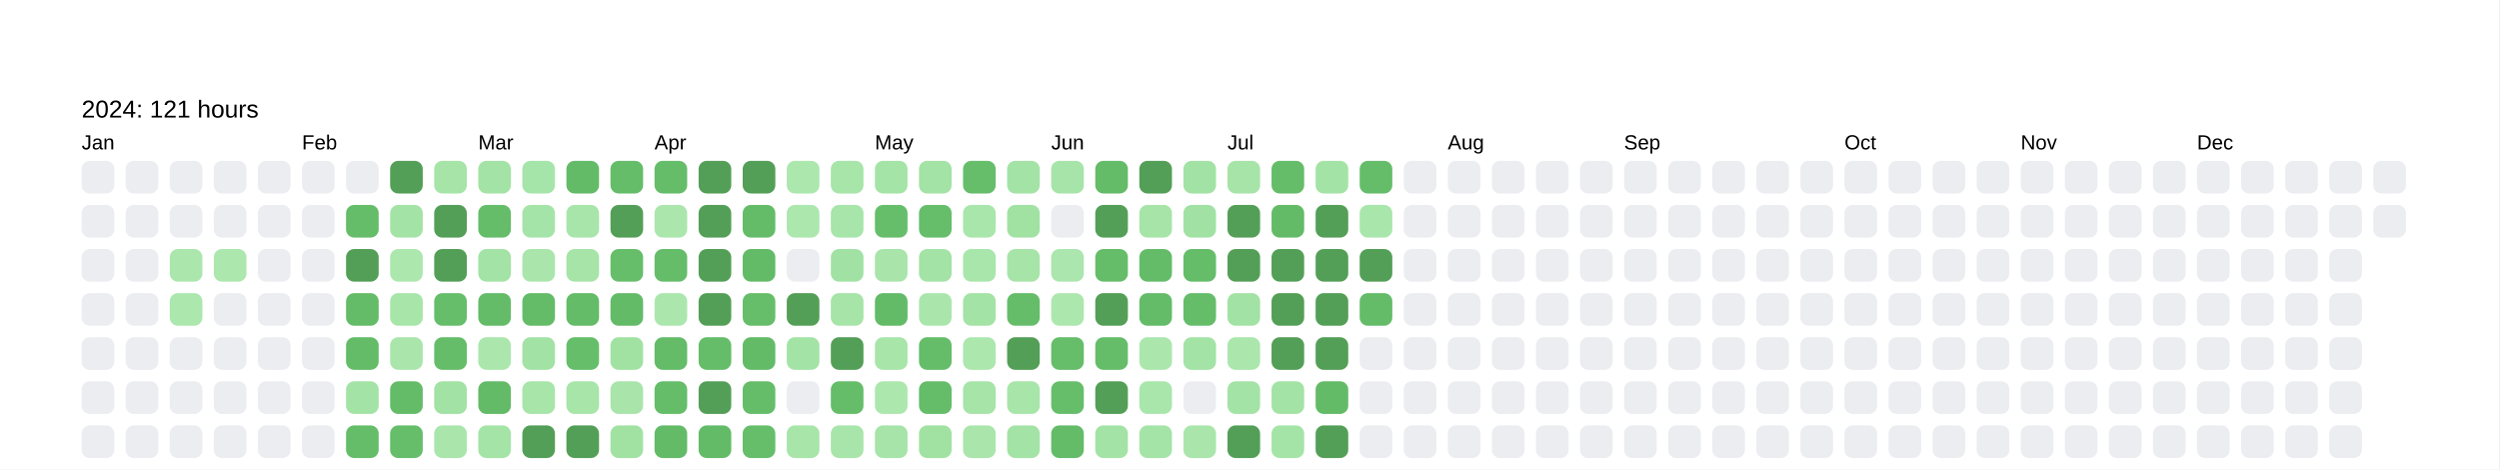
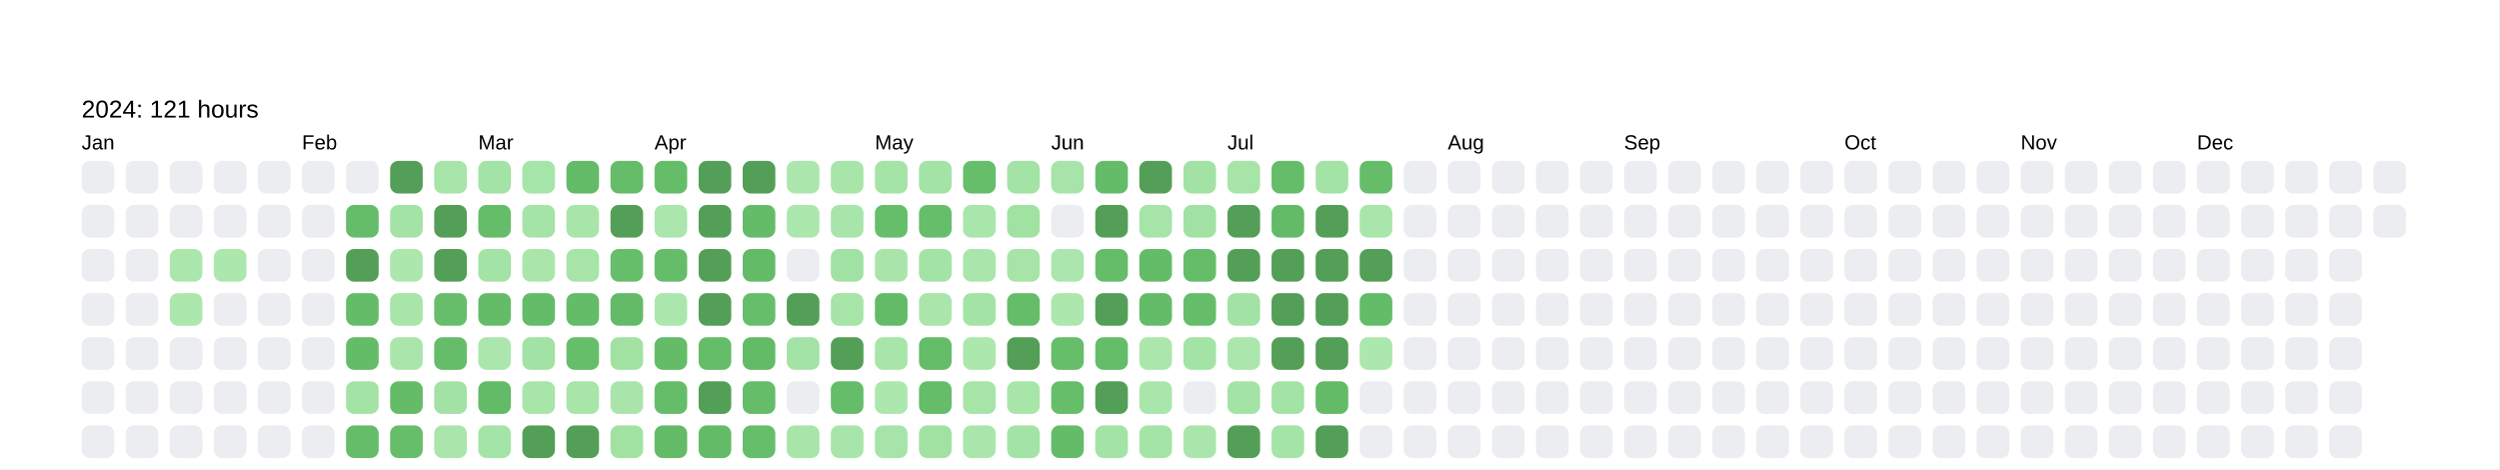
<svg xmlns="http://www.w3.org/2000/svg" baseProfile="full" height="57.5mm" version="1.1" viewBox="0,0,306.2,57.5" width="306.2mm">
  <defs />
  <rect fill="#FFFFFF" height="57.5" width="306.2" x="0" y="0" />
  <text fill="#000000" style="font-size:6px; font-family:Arial; font-weight:bold;" x="10" y="10" />
  <text fill="#000000" style="font-size:3px; font-family:Arial;" x="10" y="14.4">2024: 121 hours</text>
  <text fill="#000000" style="font-size:2.5px; font-family:Arial" x="10" y="18.3">Jan</text>
  <rect fill="#EBEDF0" height="4" rx="1" ry="1" width="4" x="10" y="19.7" />
  <rect fill="#EBEDF0" height="4" rx="1" ry="1" width="4" x="10" y="25.1" />
  <rect fill="#EBEDF0" height="4" rx="1" ry="1" width="4" x="10" y="30.5" />
  <rect fill="#EBEDF0" height="4" rx="1" ry="1" width="4" x="10" y="35.9" />
  <rect fill="#EBEDF0" height="4" rx="1" ry="1" width="4" x="10" y="41.3" />
  <rect fill="#EBEDF0" height="4" rx="1" ry="1" width="4" x="10" y="46.7" />
  <rect fill="#EBEDF0" height="4" rx="1" ry="1" width="4" x="10" y="52.1" />
  <rect fill="#EBEDF0" height="4" rx="1" ry="1" width="4" x="15.4" y="19.7" />
  <rect fill="#EBEDF0" height="4" rx="1" ry="1" width="4" x="15.4" y="25.1" />
  <rect fill="#EBEDF0" height="4" rx="1" ry="1" width="4" x="15.4" y="30.5" />
  <rect fill="#EBEDF0" height="4" rx="1" ry="1" width="4" x="15.4" y="35.9" />
  <rect fill="#EBEDF0" height="4" rx="1" ry="1" width="4" x="15.4" y="41.3" />
  <rect fill="#EBEDF0" height="4" rx="1" ry="1" width="4" x="15.4" y="46.7" />
  <rect fill="#EBEDF0" height="4" rx="1" ry="1" width="4" x="15.4" y="52.1" />
  <rect fill="#EBEDF0" height="4" rx="1" ry="1" width="4" x="20.8" y="19.7" />
  <rect fill="#EBEDF0" height="4" rx="1" ry="1" width="4" x="20.8" y="25.1" />
  <rect fill="#abe7ad" height="4" rx="1" ry="1" width="4" x="20.8" y="30.5" />
  <rect fill="#ace7ae" height="4" rx="1" ry="1" width="4" x="20.8" y="35.9" />
  <rect fill="#EBEDF0" height="4" rx="1" ry="1" width="4" x="20.8" y="41.3" />
  <rect fill="#EBEDF0" height="4" rx="1" ry="1" width="4" x="20.8" y="46.7" />
  <rect fill="#EBEDF0" height="4" rx="1" ry="1" width="4" x="20.8" y="52.1" />
  <rect fill="#EBEDF0" height="4" rx="1" ry="1" width="4" x="26.2" y="19.7" />
  <rect fill="#EBEDF0" height="4" rx="1" ry="1" width="4" x="26.2" y="25.1" />
  <rect fill="#ace7ae" height="4" rx="1" ry="1" width="4" x="26.2" y="30.5" />
  <rect fill="#EBEDF0" height="4" rx="1" ry="1" width="4" x="26.2" y="35.9" />
  <rect fill="#EBEDF0" height="4" rx="1" ry="1" width="4" x="26.2" y="41.3" />
  <rect fill="#EBEDF0" height="4" rx="1" ry="1" width="4" x="26.2" y="46.7" />
  <rect fill="#EBEDF0" height="4" rx="1" ry="1" width="4" x="26.2" y="52.1" />
  <rect fill="#EBEDF0" height="4" rx="1" ry="1" width="4" x="31.6" y="19.7" />
  <rect fill="#EBEDF0" height="4" rx="1" ry="1" width="4" x="31.6" y="25.1" />
  <rect fill="#EBEDF0" height="4" rx="1" ry="1" width="4" x="31.6" y="30.5" />
  <rect fill="#EBEDF0" height="4" rx="1" ry="1" width="4" x="31.6" y="35.9" />
  <rect fill="#EBEDF0" height="4" rx="1" ry="1" width="4" x="31.6" y="41.3" />
  <rect fill="#EBEDF0" height="4" rx="1" ry="1" width="4" x="31.6" y="46.7" />
  <rect fill="#EBEDF0" height="4" rx="1" ry="1" width="4" x="31.6" y="52.1" />
  <text fill="#000000" style="font-size:2.5px; font-family:Arial" x="37.0" y="18.3">Feb</text>
  <rect fill="#EBEDF0" height="4" rx="1" ry="1" width="4" x="37.0" y="19.7" />
  <rect fill="#EBEDF0" height="4" rx="1" ry="1" width="4" x="37.0" y="25.1" />
  <rect fill="#EBEDF0" height="4" rx="1" ry="1" width="4" x="37.0" y="30.5" />
  <rect fill="#EBEDF0" height="4" rx="1" ry="1" width="4" x="37.0" y="35.9" />
  <rect fill="#EBEDF0" height="4" rx="1" ry="1" width="4" x="37.0" y="41.3" />
  <rect fill="#EBEDF0" height="4" rx="1" ry="1" width="4" x="37.0" y="46.7" />
  <rect fill="#EBEDF0" height="4" rx="1" ry="1" width="4" x="37.0" y="52.1" />
  <rect fill="#EBEDF0" height="4" rx="1" ry="1" width="4" x="42.4" y="19.7" />
  <rect fill="#65bc69" height="4" rx="1" ry="1" width="4" x="42.4" y="25.1" />
  <rect fill="#549F57" height="4" rx="1" ry="1" width="4" x="42.4" y="30.5" />
  <rect fill="#64bc68" height="4" rx="1" ry="1" width="4" x="42.4" y="35.9" />
  <rect fill="#64bc69" height="4" rx="1" ry="1" width="4" x="42.4" y="41.3" />
  <rect fill="#a4e3a6" height="4" rx="1" ry="1" width="4" x="42.4" y="46.7" />
  <rect fill="#65bd6a" height="4" rx="1" ry="1" width="4" x="42.4" y="52.1" />
  <rect fill="#549F57" height="4" rx="1" ry="1" width="4" x="47.8" y="19.7" />
  <rect fill="#a4e3a6" height="4" rx="1" ry="1" width="4" x="47.8" y="25.1" />
  <rect fill="#ace7ae" height="4" rx="1" ry="1" width="4" x="47.8" y="30.5" />
  <rect fill="#a7e5a9" height="4" rx="1" ry="1" width="4" x="47.8" y="35.9" />
  <rect fill="#aae6ac" height="4" rx="1" ry="1" width="4" x="47.8" y="41.3" />
  <rect fill="#64bc69" height="4" rx="1" ry="1" width="4" x="47.8" y="46.7" />
  <rect fill="#66bd6a" height="4" rx="1" ry="1" width="4" x="47.8" y="52.1" />
  <rect fill="#a6e4a8" height="4" rx="1" ry="1" width="4" x="53.2" y="19.7" />
  <rect fill="#549F57" height="4" rx="1" ry="1" width="4" x="53.2" y="25.1" />
  <rect fill="#549F57" height="4" rx="1" ry="1" width="4" x="53.2" y="30.5" />
  <rect fill="#66be6b" height="4" rx="1" ry="1" width="4" x="53.2" y="35.9" />
  <rect fill="#65bd6a" height="4" rx="1" ry="1" width="4" x="53.2" y="41.3" />
  <rect fill="#a2e2a4" height="4" rx="1" ry="1" width="4" x="53.2" y="46.7" />
  <rect fill="#aae6ac" height="4" rx="1" ry="1" width="4" x="53.2" y="52.1" />
  <text fill="#000000" style="font-size:2.5px; font-family:Arial" x="58.6" y="18.3">Mar</text>
  <rect fill="#a3e3a5" height="4" rx="1" ry="1" width="4" x="58.6" y="19.7" />
  <rect fill="#65bd6a" height="4" rx="1" ry="1" width="4" x="58.6" y="25.1" />
  <rect fill="#a3e3a5" height="4" rx="1" ry="1" width="4" x="58.6" y="30.5" />
  <rect fill="#64bc69" height="4" rx="1" ry="1" width="4" x="58.6" y="35.9" />
  <rect fill="#abe7ad" height="4" rx="1" ry="1" width="4" x="58.6" y="41.3" />
  <rect fill="#63bb68" height="4" rx="1" ry="1" width="4" x="58.6" y="46.7" />
  <rect fill="#a5e4a7" height="4" rx="1" ry="1" width="4" x="58.6" y="52.1" />
  <rect fill="#a6e5a9" height="4" rx="1" ry="1" width="4" x="64" y="19.7" />
  <rect fill="#a5e4a8" height="4" rx="1" ry="1" width="4" x="64" y="25.1" />
  <rect fill="#aae6ac" height="4" rx="1" ry="1" width="4" x="64" y="30.5" />
  <rect fill="#64bc68" height="4" rx="1" ry="1" width="4" x="64" y="35.9" />
  <rect fill="#a2e2a4" height="4" rx="1" ry="1" width="4" x="64" y="41.3" />
  <rect fill="#a7e5a9" height="4" rx="1" ry="1" width="4" x="64" y="46.7" />
  <rect fill="#549F57" height="4" rx="1" ry="1" width="4" x="64" y="52.1" />
  <rect fill="#63bb68" height="4" rx="1" ry="1" width="4" x="69.4" y="19.7" />
  <rect fill="#a8e5aa" height="4" rx="1" ry="1" width="4" x="69.4" y="25.1" />
  <rect fill="#a6e4a8" height="4" rx="1" ry="1" width="4" x="69.4" y="30.5" />
  <rect fill="#64bb68" height="4" rx="1" ry="1" width="4" x="69.4" y="35.9" />
  <rect fill="#66be6a" height="4" rx="1" ry="1" width="4" x="69.4" y="41.3" />
  <rect fill="#a7e5a9" height="4" rx="1" ry="1" width="4" x="69.4" y="46.7" />
  <rect fill="#549F57" height="4" rx="1" ry="1" width="4" x="69.4" y="52.1" />
  <rect fill="#65bd6a" height="4" rx="1" ry="1" width="4" x="74.8" y="19.7" />
  <rect fill="#549F57" height="4" rx="1" ry="1" width="4" x="74.8" y="25.1" />
  <rect fill="#66be6b" height="4" rx="1" ry="1" width="4" x="74.8" y="30.5" />
  <rect fill="#63bb68" height="4" rx="1" ry="1" width="4" x="74.8" y="35.9" />
  <rect fill="#a1e2a3" height="4" rx="1" ry="1" width="4" x="74.8" y="41.3" />
  <rect fill="#a9e5ab" height="4" rx="1" ry="1" width="4" x="74.8" y="46.7" />
  <rect fill="#a1e2a3" height="4" rx="1" ry="1" width="4" x="74.8" y="52.1" />
  <text fill="#000000" style="font-size:2.5px; font-family:Arial" x="80.2" y="18.3">Apr</text>
  <rect fill="#65bd6a" height="4" rx="1" ry="1" width="4" x="80.2" y="19.7" />
  <rect fill="#abe6ad" height="4" rx="1" ry="1" width="4" x="80.2" y="25.1" />
  <rect fill="#65bd69" height="4" rx="1" ry="1" width="4" x="80.2" y="30.5" />
  <rect fill="#abe7ad" height="4" rx="1" ry="1" width="4" x="80.2" y="35.9" />
  <rect fill="#64bc69" height="4" rx="1" ry="1" width="4" x="80.2" y="41.3" />
  <rect fill="#65bd6a" height="4" rx="1" ry="1" width="4" x="80.2" y="46.7" />
  <rect fill="#63bb68" height="4" rx="1" ry="1" width="4" x="80.2" y="52.1" />
  <rect fill="#549F57" height="4" rx="1" ry="1" width="4" x="85.6" y="19.7" />
  <rect fill="#549F57" height="4" rx="1" ry="1" width="4" x="85.6" y="25.1" />
  <rect fill="#549F57" height="4" rx="1" ry="1" width="4" x="85.6" y="30.5" />
  <rect fill="#549F57" height="4" rx="1" ry="1" width="4" x="85.6" y="35.9" />
  <rect fill="#65bc69" height="4" rx="1" ry="1" width="4" x="85.6" y="41.3" />
  <rect fill="#549F57" height="4" rx="1" ry="1" width="4" x="85.6" y="46.7" />
  <rect fill="#63bb68" height="4" rx="1" ry="1" width="4" x="85.6" y="52.1" />
  <rect fill="#549F57" height="4" rx="1" ry="1" width="4" x="91" y="19.7" />
  <rect fill="#64bc69" height="4" rx="1" ry="1" width="4" x="91" y="25.1" />
  <rect fill="#63bb68" height="4" rx="1" ry="1" width="4" x="91" y="30.5" />
  <rect fill="#66be6a" height="4" rx="1" ry="1" width="4" x="91" y="35.9" />
  <rect fill="#63bb68" height="4" rx="1" ry="1" width="4" x="91" y="41.3" />
  <rect fill="#65bd6a" height="4" rx="1" ry="1" width="4" x="91" y="46.7" />
  <rect fill="#66be6b" height="4" rx="1" ry="1" width="4" x="91" y="52.1" />
  <rect fill="#ace7ae" height="4" rx="1" ry="1" width="4" x="96.4" y="19.7" />
  <rect fill="#ace7ae" height="4" rx="1" ry="1" width="4" x="96.4" y="25.1" />
  <rect fill="#EBEDF0" height="4" rx="1" ry="1" width="4" x="96.4" y="30.5" />
  <rect fill="#549F57" height="4" rx="1" ry="1" width="4" x="96.4" y="35.9" />
  <rect fill="#a4e3a6" height="4" rx="1" ry="1" width="4" x="96.4" y="41.3" />
  <rect fill="#EBEDF0" height="4" rx="1" ry="1" width="4" x="96.4" y="46.7" />
  <rect fill="#a7e5a9" height="4" rx="1" ry="1" width="4" x="96.4" y="52.1" />
  <rect fill="#a7e5a9" height="4" rx="1" ry="1" width="4" x="101.8" y="19.7" />
  <rect fill="#a7e5aa" height="4" rx="1" ry="1" width="4" x="101.8" y="25.1" />
  <rect fill="#a1e2a4" height="4" rx="1" ry="1" width="4" x="101.8" y="30.5" />
  <rect fill="#a6e4a8" height="4" rx="1" ry="1" width="4" x="101.8" y="35.9" />
  <rect fill="#549F57" height="4" rx="1" ry="1" width="4" x="101.8" y="41.3" />
  <rect fill="#65bd6a" height="4" rx="1" ry="1" width="4" x="101.8" y="46.7" />
  <rect fill="#a8e5aa" height="4" rx="1" ry="1" width="4" x="101.8" y="52.1" />
  <text fill="#000000" style="font-size:2.5px; font-family:Arial" x="107.2" y="18.3">May</text>
  <rect fill="#a5e4a7" height="4" rx="1" ry="1" width="4" x="107.2" y="19.7" />
  <rect fill="#66be6b" height="4" rx="1" ry="1" width="4" x="107.2" y="25.1" />
  <rect fill="#a9e5ab" height="4" rx="1" ry="1" width="4" x="107.2" y="30.5" />
  <rect fill="#63bb68" height="4" rx="1" ry="1" width="4" x="107.2" y="35.9" />
  <rect fill="#a7e5a9" height="4" rx="1" ry="1" width="4" x="107.2" y="41.3" />
  <rect fill="#ace7ae" height="4" rx="1" ry="1" width="4" x="107.2" y="46.7" />
  <rect fill="#a6e4a9" height="4" rx="1" ry="1" width="4" x="107.2" y="52.1" />
  <rect fill="#a3e3a5" height="4" rx="1" ry="1" width="4" x="112.6" y="19.7" />
  <rect fill="#66be6b" height="4" rx="1" ry="1" width="4" x="112.6" y="25.1" />
  <rect fill="#a3e3a6" height="4" rx="1" ry="1" width="4" x="112.6" y="30.5" />
  <rect fill="#aae6ac" height="4" rx="1" ry="1" width="4" x="112.6" y="35.9" />
  <rect fill="#65bd6a" height="4" rx="1" ry="1" width="4" x="112.6" y="41.3" />
  <rect fill="#65bd6a" height="4" rx="1" ry="1" width="4" x="112.6" y="46.7" />
  <rect fill="#a1e2a3" height="4" rx="1" ry="1" width="4" x="112.6" y="52.1" />
  <rect fill="#66be6b" height="4" rx="1" ry="1" width="4" x="118" y="19.7" />
  <rect fill="#a9e6ab" height="4" rx="1" ry="1" width="4" x="118" y="25.1" />
  <rect fill="#a9e6ab" height="4" rx="1" ry="1" width="4" x="118" y="30.5" />
  <rect fill="#a3e3a5" height="4" rx="1" ry="1" width="4" x="118" y="35.9" />
  <rect fill="#ace7ae" height="4" rx="1" ry="1" width="4" x="118" y="41.3" />
  <rect fill="#a6e4a8" height="4" rx="1" ry="1" width="4" x="118" y="46.7" />
  <rect fill="#aae6ac" height="4" rx="1" ry="1" width="4" x="118" y="52.1" />
  <rect fill="#a4e3a6" height="4" rx="1" ry="1" width="4" x="123.4" y="19.7" />
  <rect fill="#a1e2a3" height="4" rx="1" ry="1" width="4" x="123.4" y="25.1" />
  <rect fill="#a6e4a8" height="4" rx="1" ry="1" width="4" x="123.4" y="30.5" />
  <rect fill="#65bd6a" height="4" rx="1" ry="1" width="4" x="123.4" y="35.9" />
  <rect fill="#549F57" height="4" rx="1" ry="1" width="4" x="123.4" y="41.3" />
  <rect fill="#a7e5a9" height="4" rx="1" ry="1" width="4" x="123.4" y="46.7" />
  <rect fill="#a4e3a6" height="4" rx="1" ry="1" width="4" x="123.4" y="52.1" />
  <text fill="#000000" style="font-size:2.5px; font-family:Arial" x="128.8" y="18.3">Jun</text>
  <rect fill="#a6e4a9" height="4" rx="1" ry="1" width="4" x="128.8" y="19.7" />
  <rect fill="#EBEDF0" height="4" rx="1" ry="1" width="4" x="128.8" y="25.1" />
  <rect fill="#aae6ad" height="4" rx="1" ry="1" width="4" x="128.8" y="30.5" />
  <rect fill="#ace7ae" height="4" rx="1" ry="1" width="4" x="128.8" y="35.9" />
  <rect fill="#66bd6a" height="4" rx="1" ry="1" width="4" x="128.8" y="41.3" />
  <rect fill="#66be6b" height="4" rx="1" ry="1" width="4" x="128.8" y="46.7" />
  <rect fill="#64bc69" height="4" rx="1" ry="1" width="4" x="128.8" y="52.1" />
  <rect fill="#64bc69" height="4" rx="1" ry="1" width="4" x="134.2" y="19.7" />
  <rect fill="#549F57" height="4" rx="1" ry="1" width="4" x="134.2" y="25.1" />
  <rect fill="#65bd6a" height="4" rx="1" ry="1" width="4" x="134.2" y="30.5" />
  <rect fill="#549F57" height="4" rx="1" ry="1" width="4" x="134.2" y="35.9" />
  <rect fill="#65bd6a" height="4" rx="1" ry="1" width="4" x="134.2" y="41.3" />
  <rect fill="#549F57" height="4" rx="1" ry="1" width="4" x="134.2" y="46.7" />
  <rect fill="#a4e3a6" height="4" rx="1" ry="1" width="4" x="134.2" y="52.1" />
  <rect fill="#549F57" height="4" rx="1" ry="1" width="4" x="139.6" y="19.7" />
  <rect fill="#a6e4a8" height="4" rx="1" ry="1" width="4" x="139.6" y="25.1" />
  <rect fill="#64bc69" height="4" rx="1" ry="1" width="4" x="139.6" y="30.5" />
  <rect fill="#64bc69" height="4" rx="1" ry="1" width="4" x="139.6" y="35.9" />
  <rect fill="#abe7ad" height="4" rx="1" ry="1" width="4" x="139.6" y="41.3" />
  <rect fill="#a9e6ac" height="4" rx="1" ry="1" width="4" x="139.6" y="46.7" />
  <rect fill="#a5e4a7" height="4" rx="1" ry="1" width="4" x="139.6" y="52.1" />
  <rect fill="#a2e3a5" height="4" rx="1" ry="1" width="4" x="145" y="19.7" />
  <rect fill="#a1e2a4" height="4" rx="1" ry="1" width="4" x="145" y="25.1" />
  <rect fill="#65bd6a" height="4" rx="1" ry="1" width="4" x="145" y="30.5" />
  <rect fill="#65bd6a" height="4" rx="1" ry="1" width="4" x="145" y="35.9" />
  <rect fill="#a3e3a5" height="4" rx="1" ry="1" width="4" x="145" y="41.3" />
  <rect fill="#EBEDF0" height="4" rx="1" ry="1" width="4" x="145" y="46.7" />
  <rect fill="#aae6ac" height="4" rx="1" ry="1" width="4" x="145" y="52.1" />
  <text fill="#000000" style="font-size:2.5px; font-family:Arial" x="150.4" y="18.3">Jul</text>
  <rect fill="#a6e4a8" height="4" rx="1" ry="1" width="4" x="150.4" y="19.7" />
  <rect fill="#549F57" height="4" rx="1" ry="1" width="4" x="150.4" y="25.1" />
  <rect fill="#549F57" height="4" rx="1" ry="1" width="4" x="150.4" y="30.5" />
  <rect fill="#a2e2a4" height="4" rx="1" ry="1" width="4" x="150.4" y="35.9" />
  <rect fill="#abe6ad" height="4" rx="1" ry="1" width="4" x="150.4" y="41.3" />
  <rect fill="#a4e3a6" height="4" rx="1" ry="1" width="4" x="150.4" y="46.7" />
  <rect fill="#549F57" height="4" rx="1" ry="1" width="4" x="150.4" y="52.1" />
  <rect fill="#65bd69" height="4" rx="1" ry="1" width="4" x="155.8" y="19.7" />
  <rect fill="#63bb68" height="4" rx="1" ry="1" width="4" x="155.8" y="25.1" />
  <rect fill="#549F57" height="4" rx="1" ry="1" width="4" x="155.8" y="30.5" />
  <rect fill="#549F57" height="4" rx="1" ry="1" width="4" x="155.8" y="35.9" />
  <rect fill="#549F57" height="4" rx="1" ry="1" width="4" x="155.8" y="41.3" />
  <rect fill="#a3e3a5" height="4" rx="1" ry="1" width="4" x="155.8" y="46.7" />
  <rect fill="#a5e4a7" height="4" rx="1" ry="1" width="4" x="155.8" y="52.1" />
  <rect fill="#a4e3a6" height="4" rx="1" ry="1" width="4" x="161.2" y="19.7" />
  <rect fill="#549F57" height="4" rx="1" ry="1" width="4" x="161.2" y="25.1" />
  <rect fill="#549F57" height="4" rx="1" ry="1" width="4" x="161.2" y="30.5" />
  <rect fill="#549F57" height="4" rx="1" ry="1" width="4" x="161.2" y="35.9" />
  <rect fill="#549F57" height="4" rx="1" ry="1" width="4" x="161.2" y="41.3" />
  <rect fill="#63bb68" height="4" rx="1" ry="1" width="4" x="161.2" y="46.7" />
  <rect fill="#549F57" height="4" rx="1" ry="1" width="4" x="161.2" y="52.1" />
  <rect fill="#65bd6a" height="4" rx="1" ry="1" width="4" x="166.6" y="19.7" />
  <rect fill="#a9e6ab" height="4" rx="1" ry="1" width="4" x="166.6" y="25.1" />
  <rect fill="#549F57" height="4" rx="1" ry="1" width="4" x="166.6" y="30.5" />
  <rect fill="#64bc69" height="4" rx="1" ry="1" width="4" x="166.6" y="35.9" />
-   <rect fill="#EBEDF0" height="4" rx="1" ry="1" width="4" x="166.6" y="41.3" />
+   <rect fill="#ace7ae" height="4" rx="1" ry="1" width="4" x="166.6" y="41.3" />
  <rect fill="#EBEDF0" height="4" rx="1" ry="1" width="4" x="166.6" y="46.7" />
  <rect fill="#EBEDF0" height="4" rx="1" ry="1" width="4" x="166.6" y="52.1" />
  <rect fill="#EBEDF0" height="4" rx="1" ry="1" width="4" x="172" y="19.7" />
  <rect fill="#EBEDF0" height="4" rx="1" ry="1" width="4" x="172" y="25.1" />
  <rect fill="#EBEDF0" height="4" rx="1" ry="1" width="4" x="172" y="30.5" />
  <rect fill="#EBEDF0" height="4" rx="1" ry="1" width="4" x="172" y="35.9" />
  <rect fill="#EBEDF0" height="4" rx="1" ry="1" width="4" x="172" y="41.3" />
  <rect fill="#EBEDF0" height="4" rx="1" ry="1" width="4" x="172" y="46.7" />
  <rect fill="#EBEDF0" height="4" rx="1" ry="1" width="4" x="172" y="52.1" />
  <text fill="#000000" style="font-size:2.5px; font-family:Arial" x="177.4" y="18.3">Aug</text>
  <rect fill="#EBEDF0" height="4" rx="1" ry="1" width="4" x="177.4" y="19.7" />
  <rect fill="#EBEDF0" height="4" rx="1" ry="1" width="4" x="177.4" y="25.1" />
  <rect fill="#EBEDF0" height="4" rx="1" ry="1" width="4" x="177.4" y="30.5" />
  <rect fill="#EBEDF0" height="4" rx="1" ry="1" width="4" x="177.4" y="35.9" />
  <rect fill="#EBEDF0" height="4" rx="1" ry="1" width="4" x="177.4" y="41.3" />
  <rect fill="#EBEDF0" height="4" rx="1" ry="1" width="4" x="177.4" y="46.7" />
  <rect fill="#EBEDF0" height="4" rx="1" ry="1" width="4" x="177.4" y="52.1" />
  <rect fill="#EBEDF0" height="4" rx="1" ry="1" width="4" x="182.8" y="19.7" />
  <rect fill="#EBEDF0" height="4" rx="1" ry="1" width="4" x="182.8" y="25.1" />
  <rect fill="#EBEDF0" height="4" rx="1" ry="1" width="4" x="182.8" y="30.5" />
  <rect fill="#EBEDF0" height="4" rx="1" ry="1" width="4" x="182.8" y="35.9" />
  <rect fill="#EBEDF0" height="4" rx="1" ry="1" width="4" x="182.8" y="41.3" />
  <rect fill="#EBEDF0" height="4" rx="1" ry="1" width="4" x="182.8" y="46.7" />
  <rect fill="#EBEDF0" height="4" rx="1" ry="1" width="4" x="182.8" y="52.1" />
  <rect fill="#EBEDF0" height="4" rx="1" ry="1" width="4" x="188.2" y="19.7" />
  <rect fill="#EBEDF0" height="4" rx="1" ry="1" width="4" x="188.2" y="25.1" />
  <rect fill="#EBEDF0" height="4" rx="1" ry="1" width="4" x="188.2" y="30.5" />
  <rect fill="#EBEDF0" height="4" rx="1" ry="1" width="4" x="188.2" y="35.9" />
  <rect fill="#EBEDF0" height="4" rx="1" ry="1" width="4" x="188.2" y="41.3" />
  <rect fill="#EBEDF0" height="4" rx="1" ry="1" width="4" x="188.2" y="46.7" />
  <rect fill="#EBEDF0" height="4" rx="1" ry="1" width="4" x="188.2" y="52.1" />
  <rect fill="#EBEDF0" height="4" rx="1" ry="1" width="4" x="193.6" y="19.7" />
  <rect fill="#EBEDF0" height="4" rx="1" ry="1" width="4" x="193.6" y="25.1" />
  <rect fill="#EBEDF0" height="4" rx="1" ry="1" width="4" x="193.6" y="30.5" />
  <rect fill="#EBEDF0" height="4" rx="1" ry="1" width="4" x="193.6" y="35.9" />
  <rect fill="#EBEDF0" height="4" rx="1" ry="1" width="4" x="193.6" y="41.3" />
  <rect fill="#EBEDF0" height="4" rx="1" ry="1" width="4" x="193.6" y="46.7" />
  <rect fill="#EBEDF0" height="4" rx="1" ry="1" width="4" x="193.6" y="52.1" />
  <text fill="#000000" style="font-size:2.5px; font-family:Arial" x="199" y="18.3">Sep</text>
  <rect fill="#EBEDF0" height="4" rx="1" ry="1" width="4" x="199" y="19.7" />
  <rect fill="#EBEDF0" height="4" rx="1" ry="1" width="4" x="199" y="25.1" />
  <rect fill="#EBEDF0" height="4" rx="1" ry="1" width="4" x="199" y="30.5" />
  <rect fill="#EBEDF0" height="4" rx="1" ry="1" width="4" x="199" y="35.9" />
  <rect fill="#EBEDF0" height="4" rx="1" ry="1" width="4" x="199" y="41.3" />
  <rect fill="#EBEDF0" height="4" rx="1" ry="1" width="4" x="199" y="46.7" />
  <rect fill="#EBEDF0" height="4" rx="1" ry="1" width="4" x="199" y="52.1" />
  <rect fill="#EBEDF0" height="4" rx="1" ry="1" width="4" x="204.4" y="19.7" />
  <rect fill="#EBEDF0" height="4" rx="1" ry="1" width="4" x="204.4" y="25.1" />
  <rect fill="#EBEDF0" height="4" rx="1" ry="1" width="4" x="204.4" y="30.5" />
  <rect fill="#EBEDF0" height="4" rx="1" ry="1" width="4" x="204.4" y="35.9" />
  <rect fill="#EBEDF0" height="4" rx="1" ry="1" width="4" x="204.4" y="41.3" />
  <rect fill="#EBEDF0" height="4" rx="1" ry="1" width="4" x="204.4" y="46.7" />
  <rect fill="#EBEDF0" height="4" rx="1" ry="1" width="4" x="204.4" y="52.1" />
  <rect fill="#EBEDF0" height="4" rx="1" ry="1" width="4" x="209.8" y="19.7" />
  <rect fill="#EBEDF0" height="4" rx="1" ry="1" width="4" x="209.8" y="25.1" />
  <rect fill="#EBEDF0" height="4" rx="1" ry="1" width="4" x="209.8" y="30.5" />
  <rect fill="#EBEDF0" height="4" rx="1" ry="1" width="4" x="209.8" y="35.9" />
  <rect fill="#EBEDF0" height="4" rx="1" ry="1" width="4" x="209.8" y="41.3" />
  <rect fill="#EBEDF0" height="4" rx="1" ry="1" width="4" x="209.8" y="46.7" />
  <rect fill="#EBEDF0" height="4" rx="1" ry="1" width="4" x="209.8" y="52.1" />
  <rect fill="#EBEDF0" height="4" rx="1" ry="1" width="4" x="215.2" y="19.7" />
  <rect fill="#EBEDF0" height="4" rx="1" ry="1" width="4" x="215.2" y="25.1" />
  <rect fill="#EBEDF0" height="4" rx="1" ry="1" width="4" x="215.2" y="30.5" />
  <rect fill="#EBEDF0" height="4" rx="1" ry="1" width="4" x="215.2" y="35.9" />
  <rect fill="#EBEDF0" height="4" rx="1" ry="1" width="4" x="215.2" y="41.3" />
  <rect fill="#EBEDF0" height="4" rx="1" ry="1" width="4" x="215.2" y="46.7" />
  <rect fill="#EBEDF0" height="4" rx="1" ry="1" width="4" x="215.2" y="52.1" />
  <rect fill="#EBEDF0" height="4" rx="1" ry="1" width="4" x="220.6" y="19.7" />
  <rect fill="#EBEDF0" height="4" rx="1" ry="1" width="4" x="220.6" y="25.1" />
  <rect fill="#EBEDF0" height="4" rx="1" ry="1" width="4" x="220.6" y="30.5" />
  <rect fill="#EBEDF0" height="4" rx="1" ry="1" width="4" x="220.6" y="35.9" />
  <rect fill="#EBEDF0" height="4" rx="1" ry="1" width="4" x="220.6" y="41.3" />
  <rect fill="#EBEDF0" height="4" rx="1" ry="1" width="4" x="220.6" y="46.7" />
  <rect fill="#EBEDF0" height="4" rx="1" ry="1" width="4" x="220.6" y="52.1" />
  <text fill="#000000" style="font-size:2.5px; font-family:Arial" x="226" y="18.3">Oct</text>
  <rect fill="#EBEDF0" height="4" rx="1" ry="1" width="4" x="226" y="19.7" />
  <rect fill="#EBEDF0" height="4" rx="1" ry="1" width="4" x="226" y="25.1" />
  <rect fill="#EBEDF0" height="4" rx="1" ry="1" width="4" x="226" y="30.5" />
  <rect fill="#EBEDF0" height="4" rx="1" ry="1" width="4" x="226" y="35.9" />
  <rect fill="#EBEDF0" height="4" rx="1" ry="1" width="4" x="226" y="41.3" />
  <rect fill="#EBEDF0" height="4" rx="1" ry="1" width="4" x="226" y="46.7" />
  <rect fill="#EBEDF0" height="4" rx="1" ry="1" width="4" x="226" y="52.1" />
  <rect fill="#EBEDF0" height="4" rx="1" ry="1" width="4" x="231.4" y="19.7" />
  <rect fill="#EBEDF0" height="4" rx="1" ry="1" width="4" x="231.4" y="25.1" />
  <rect fill="#EBEDF0" height="4" rx="1" ry="1" width="4" x="231.4" y="30.5" />
  <rect fill="#EBEDF0" height="4" rx="1" ry="1" width="4" x="231.4" y="35.9" />
  <rect fill="#EBEDF0" height="4" rx="1" ry="1" width="4" x="231.4" y="41.3" />
  <rect fill="#EBEDF0" height="4" rx="1" ry="1" width="4" x="231.4" y="46.7" />
  <rect fill="#EBEDF0" height="4" rx="1" ry="1" width="4" x="231.4" y="52.1" />
  <rect fill="#EBEDF0" height="4" rx="1" ry="1" width="4" x="236.8" y="19.7" />
  <rect fill="#EBEDF0" height="4" rx="1" ry="1" width="4" x="236.8" y="25.1" />
  <rect fill="#EBEDF0" height="4" rx="1" ry="1" width="4" x="236.8" y="30.5" />
  <rect fill="#EBEDF0" height="4" rx="1" ry="1" width="4" x="236.8" y="35.9" />
  <rect fill="#EBEDF0" height="4" rx="1" ry="1" width="4" x="236.8" y="41.3" />
  <rect fill="#EBEDF0" height="4" rx="1" ry="1" width="4" x="236.8" y="46.7" />
  <rect fill="#EBEDF0" height="4" rx="1" ry="1" width="4" x="236.8" y="52.1" />
  <rect fill="#EBEDF0" height="4" rx="1" ry="1" width="4" x="242.2" y="19.7" />
  <rect fill="#EBEDF0" height="4" rx="1" ry="1" width="4" x="242.2" y="25.1" />
  <rect fill="#EBEDF0" height="4" rx="1" ry="1" width="4" x="242.2" y="30.5" />
  <rect fill="#EBEDF0" height="4" rx="1" ry="1" width="4" x="242.2" y="35.9" />
  <rect fill="#EBEDF0" height="4" rx="1" ry="1" width="4" x="242.2" y="41.3" />
  <rect fill="#EBEDF0" height="4" rx="1" ry="1" width="4" x="242.2" y="46.7" />
  <rect fill="#EBEDF0" height="4" rx="1" ry="1" width="4" x="242.2" y="52.1" />
  <text fill="#000000" style="font-size:2.5px; font-family:Arial" x="247.6" y="18.3">Nov</text>
  <rect fill="#EBEDF0" height="4" rx="1" ry="1" width="4" x="247.6" y="19.7" />
  <rect fill="#EBEDF0" height="4" rx="1" ry="1" width="4" x="247.6" y="25.1" />
  <rect fill="#EBEDF0" height="4" rx="1" ry="1" width="4" x="247.6" y="30.5" />
  <rect fill="#EBEDF0" height="4" rx="1" ry="1" width="4" x="247.6" y="35.9" />
  <rect fill="#EBEDF0" height="4" rx="1" ry="1" width="4" x="247.6" y="41.3" />
  <rect fill="#EBEDF0" height="4" rx="1" ry="1" width="4" x="247.6" y="46.7" />
  <rect fill="#EBEDF0" height="4" rx="1" ry="1" width="4" x="247.6" y="52.1" />
  <rect fill="#EBEDF0" height="4" rx="1" ry="1" width="4" x="253" y="19.7" />
  <rect fill="#EBEDF0" height="4" rx="1" ry="1" width="4" x="253" y="25.1" />
  <rect fill="#EBEDF0" height="4" rx="1" ry="1" width="4" x="253" y="30.5" />
  <rect fill="#EBEDF0" height="4" rx="1" ry="1" width="4" x="253" y="35.9" />
  <rect fill="#EBEDF0" height="4" rx="1" ry="1" width="4" x="253" y="41.3" />
  <rect fill="#EBEDF0" height="4" rx="1" ry="1" width="4" x="253" y="46.7" />
  <rect fill="#EBEDF0" height="4" rx="1" ry="1" width="4" x="253" y="52.1" />
  <rect fill="#EBEDF0" height="4" rx="1" ry="1" width="4" x="258.4" y="19.7" />
  <rect fill="#EBEDF0" height="4" rx="1" ry="1" width="4" x="258.4" y="25.1" />
  <rect fill="#EBEDF0" height="4" rx="1" ry="1" width="4" x="258.4" y="30.5" />
  <rect fill="#EBEDF0" height="4" rx="1" ry="1" width="4" x="258.4" y="35.9" />
  <rect fill="#EBEDF0" height="4" rx="1" ry="1" width="4" x="258.4" y="41.3" />
  <rect fill="#EBEDF0" height="4" rx="1" ry="1" width="4" x="258.4" y="46.7" />
  <rect fill="#EBEDF0" height="4" rx="1" ry="1" width="4" x="258.4" y="52.1" />
  <rect fill="#EBEDF0" height="4" rx="1" ry="1" width="4" x="263.8" y="19.7" />
  <rect fill="#EBEDF0" height="4" rx="1" ry="1" width="4" x="263.8" y="25.1" />
  <rect fill="#EBEDF0" height="4" rx="1" ry="1" width="4" x="263.8" y="30.5" />
  <rect fill="#EBEDF0" height="4" rx="1" ry="1" width="4" x="263.8" y="35.9" />
  <rect fill="#EBEDF0" height="4" rx="1" ry="1" width="4" x="263.8" y="41.3" />
  <rect fill="#EBEDF0" height="4" rx="1" ry="1" width="4" x="263.8" y="46.7" />
  <rect fill="#EBEDF0" height="4" rx="1" ry="1" width="4" x="263.8" y="52.1" />
  <text fill="#000000" style="font-size:2.5px; font-family:Arial" x="269.2" y="18.3">Dec</text>
  <rect fill="#EBEDF0" height="4" rx="1" ry="1" width="4" x="269.2" y="19.7" />
  <rect fill="#EBEDF0" height="4" rx="1" ry="1" width="4" x="269.2" y="25.1" />
  <rect fill="#EBEDF0" height="4" rx="1" ry="1" width="4" x="269.2" y="30.5" />
  <rect fill="#EBEDF0" height="4" rx="1" ry="1" width="4" x="269.2" y="35.9" />
  <rect fill="#EBEDF0" height="4" rx="1" ry="1" width="4" x="269.2" y="41.3" />
  <rect fill="#EBEDF0" height="4" rx="1" ry="1" width="4" x="269.2" y="46.7" />
  <rect fill="#EBEDF0" height="4" rx="1" ry="1" width="4" x="269.2" y="52.1" />
  <rect fill="#EBEDF0" height="4" rx="1" ry="1" width="4" x="274.6" y="19.7" />
  <rect fill="#EBEDF0" height="4" rx="1" ry="1" width="4" x="274.6" y="25.1" />
  <rect fill="#EBEDF0" height="4" rx="1" ry="1" width="4" x="274.6" y="30.5" />
  <rect fill="#EBEDF0" height="4" rx="1" ry="1" width="4" x="274.6" y="35.9" />
  <rect fill="#EBEDF0" height="4" rx="1" ry="1" width="4" x="274.6" y="41.3" />
  <rect fill="#EBEDF0" height="4" rx="1" ry="1" width="4" x="274.6" y="46.7" />
  <rect fill="#EBEDF0" height="4" rx="1" ry="1" width="4" x="274.6" y="52.1" />
  <rect fill="#EBEDF0" height="4" rx="1" ry="1" width="4" x="280" y="19.7" />
  <rect fill="#EBEDF0" height="4" rx="1" ry="1" width="4" x="280" y="25.1" />
  <rect fill="#EBEDF0" height="4" rx="1" ry="1" width="4" x="280" y="30.5" />
  <rect fill="#EBEDF0" height="4" rx="1" ry="1" width="4" x="280" y="35.9" />
  <rect fill="#EBEDF0" height="4" rx="1" ry="1" width="4" x="280" y="41.3" />
  <rect fill="#EBEDF0" height="4" rx="1" ry="1" width="4" x="280" y="46.7" />
  <rect fill="#EBEDF0" height="4" rx="1" ry="1" width="4" x="280" y="52.1" />
  <rect fill="#EBEDF0" height="4" rx="1" ry="1" width="4" x="285.4" y="19.7" />
  <rect fill="#EBEDF0" height="4" rx="1" ry="1" width="4" x="285.4" y="25.1" />
  <rect fill="#EBEDF0" height="4" rx="1" ry="1" width="4" x="285.4" y="30.5" />
  <rect fill="#EBEDF0" height="4" rx="1" ry="1" width="4" x="285.4" y="35.9" />
  <rect fill="#EBEDF0" height="4" rx="1" ry="1" width="4" x="285.4" y="41.3" />
  <rect fill="#EBEDF0" height="4" rx="1" ry="1" width="4" x="285.4" y="46.7" />
  <rect fill="#EBEDF0" height="4" rx="1" ry="1" width="4" x="285.4" y="52.1" />
  <rect fill="#EBEDF0" height="4" rx="1" ry="1" width="4" x="290.8" y="19.7" />
  <rect fill="#EBEDF0" height="4" rx="1" ry="1" width="4" x="290.8" y="25.1" />
</svg>
